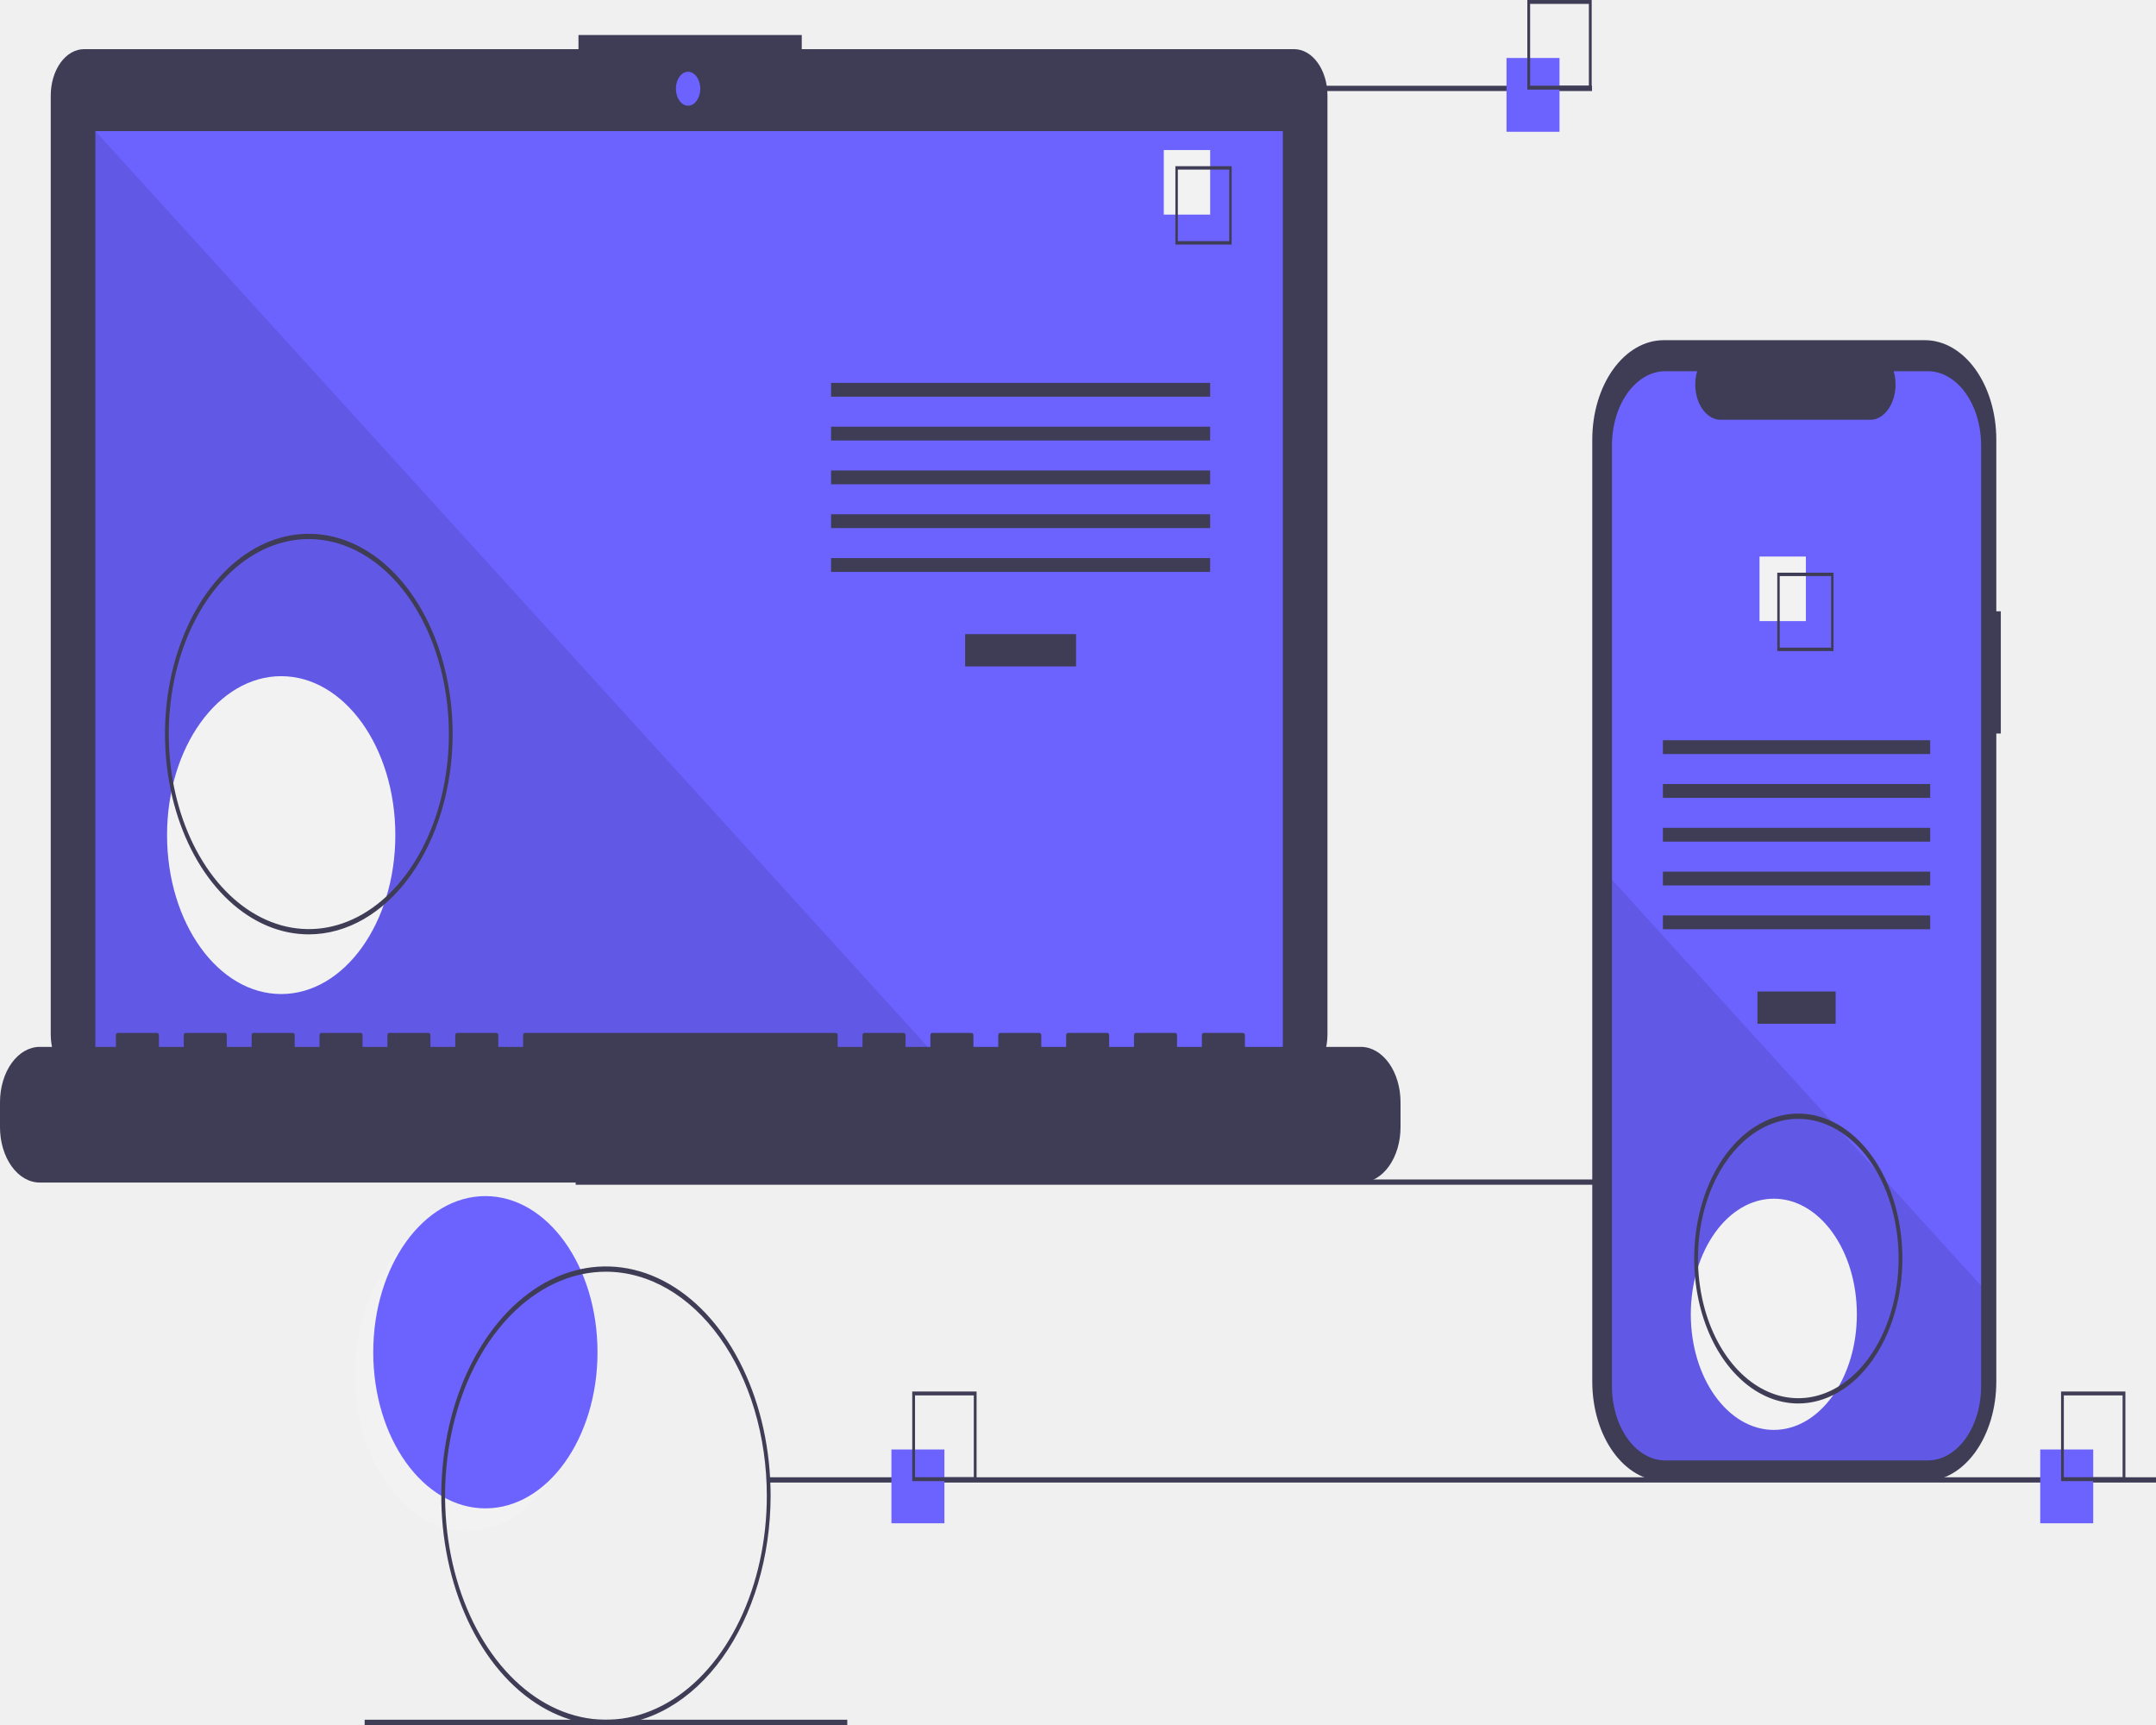
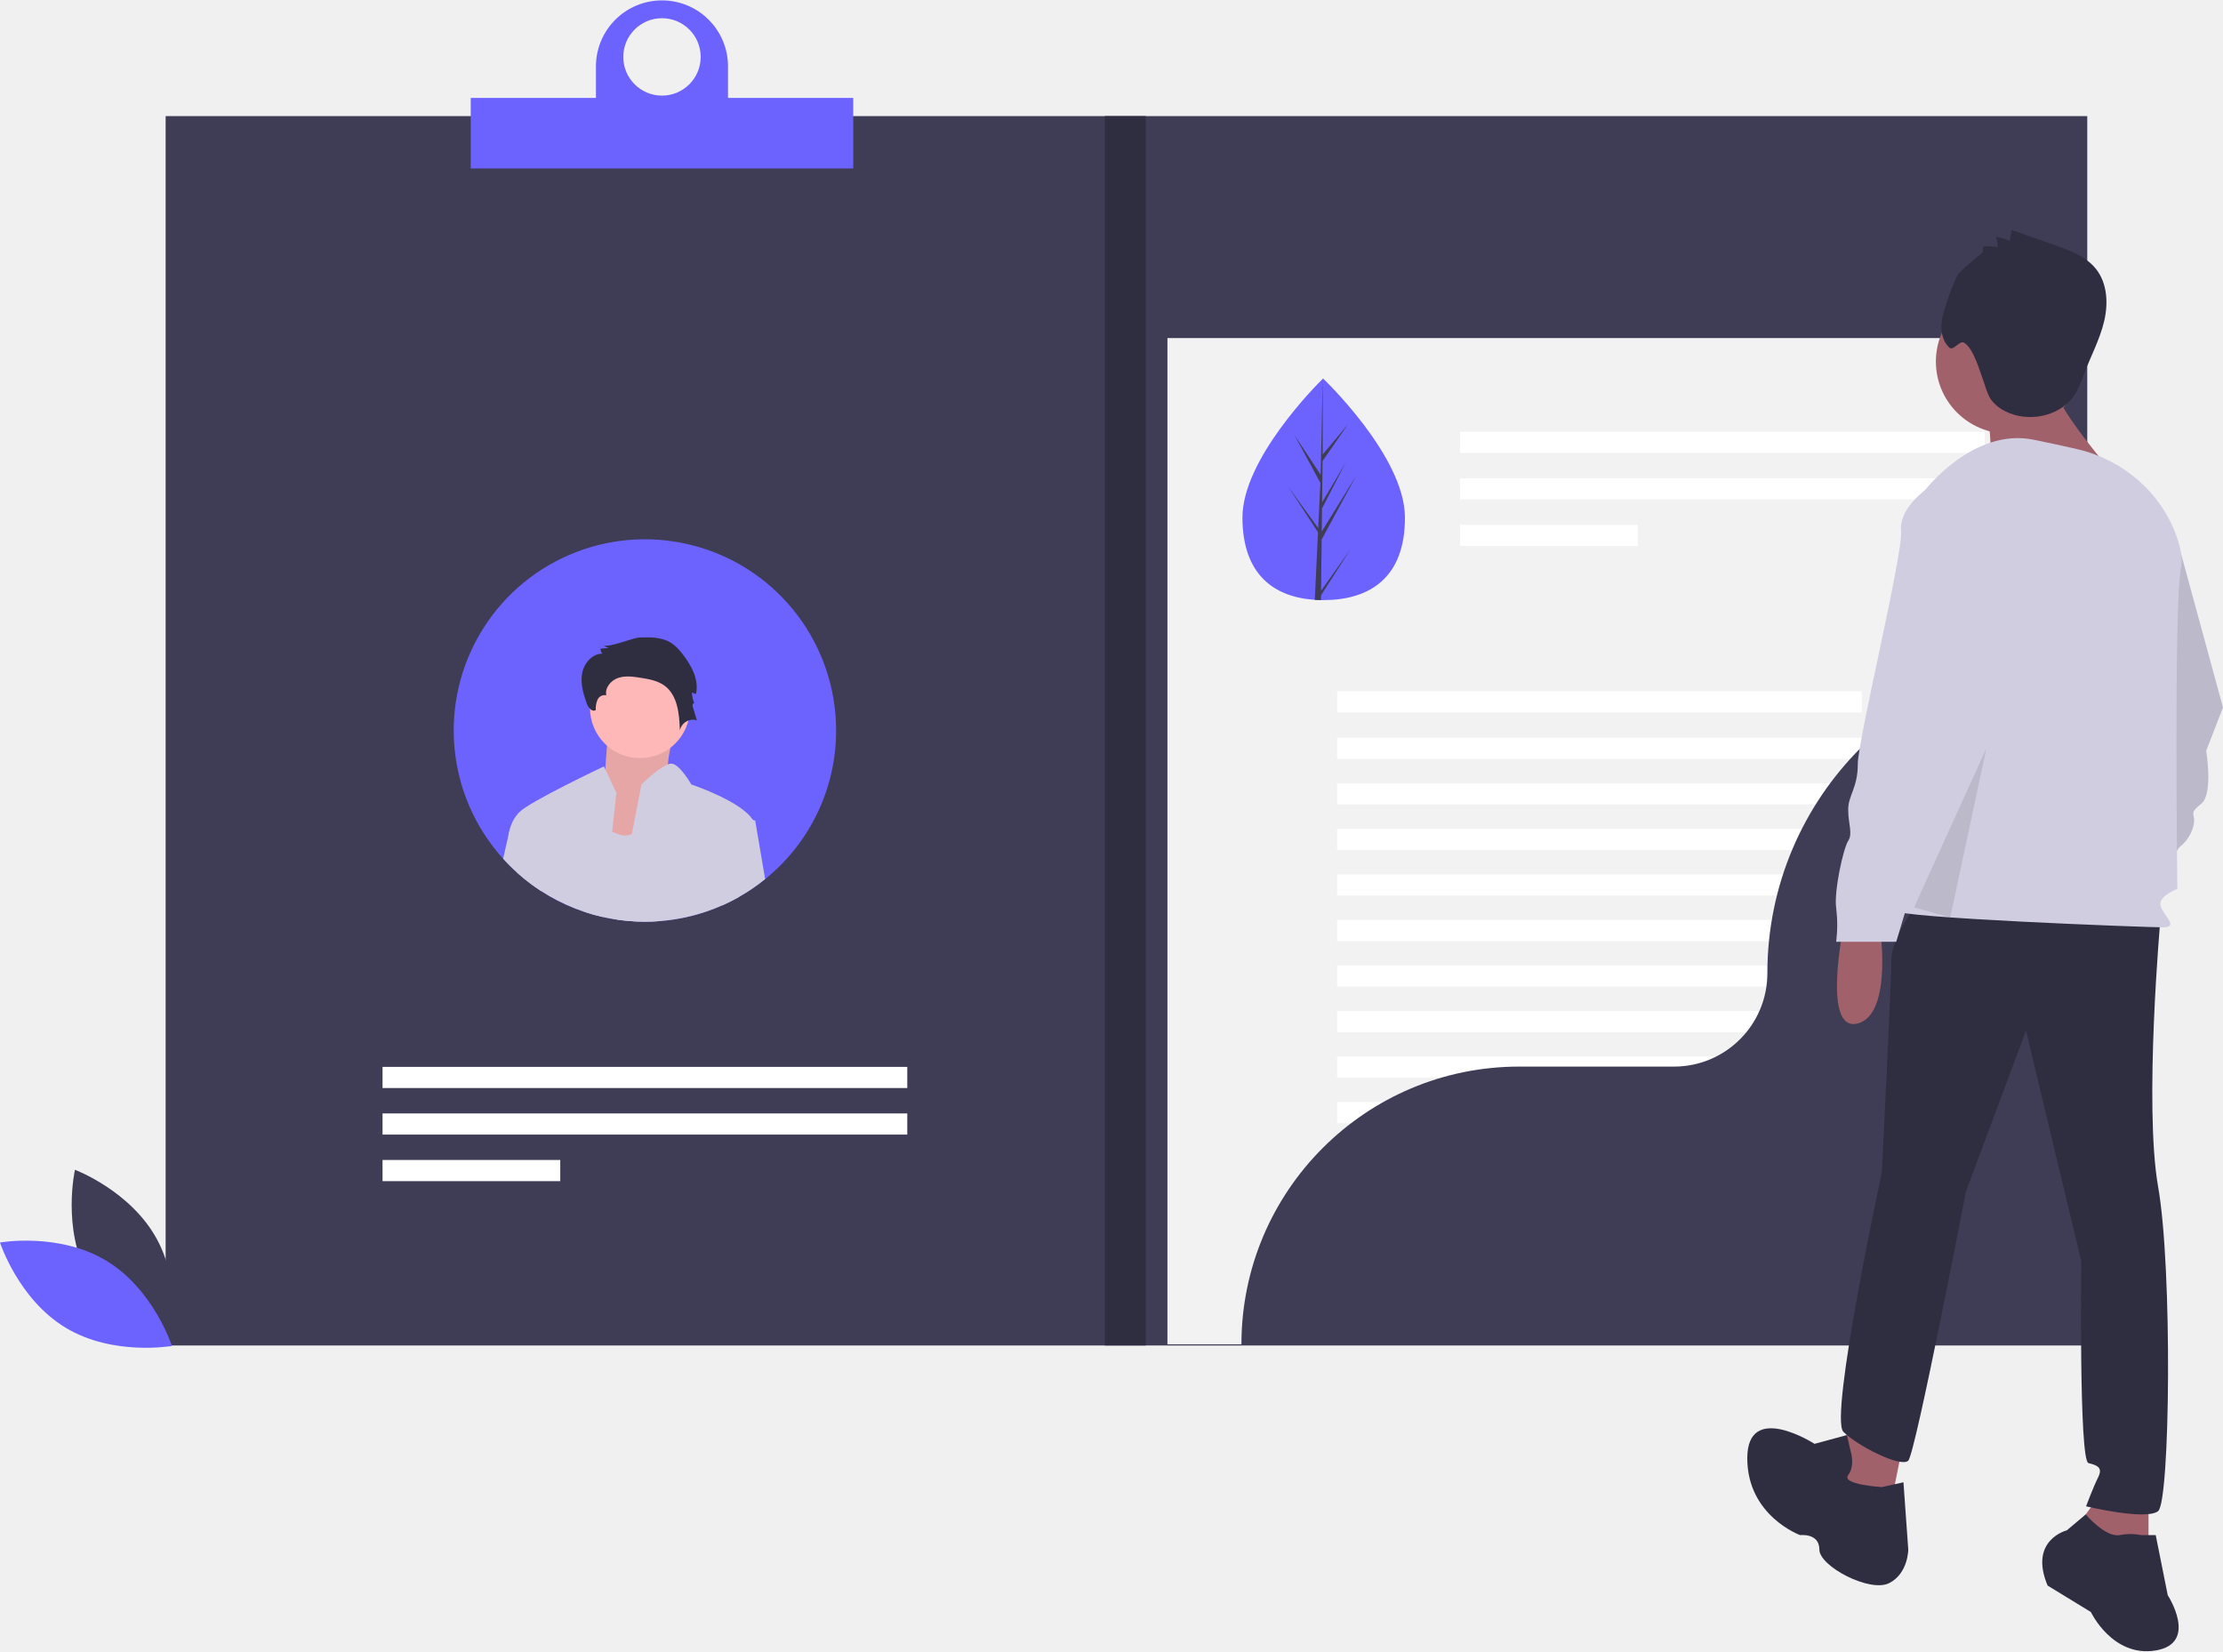
- <svg xmlns="http://www.w3.org/2000/svg" width="500" height="400" viewBox="0 0 500 400" fill="none">
-   <g clip-path="url(#clip0)">
-     <path d="M108.336 355.062C122.697 355.062 134.339 338.852 134.339 318.857C134.339 298.862 122.697 282.653 108.336 282.653C93.975 282.653 82.333 298.862 82.333 318.857C82.333 338.852 93.975 355.062 108.336 355.062Z" fill="#F2F2F2" />
-     <path d="M112.564 349.764C126.925 349.764 138.567 333.554 138.567 313.559C138.567 293.564 126.925 277.355 112.564 277.355C98.203 277.355 86.561 293.564 86.561 313.559C86.561 333.554 98.203 349.764 112.564 349.764Z" fill="#6C63FF" />
-     <path d="M455.231 273.5H133.506V274.722H455.231V273.5Z" fill="#3F3D56" />
-     <path d="M300.127 11.399H185.935V8.122H134.156V11.399H19.492C18.478 11.399 17.474 11.677 16.536 12.217C15.599 12.758 14.748 13.55 14.03 14.549C13.313 15.547 12.744 16.733 12.356 18.038C11.968 19.342 11.768 20.741 11.768 22.153V239.864C11.768 242.716 12.582 245.451 14.03 247.468C15.479 249.485 17.444 250.618 19.492 250.618H300.127C302.176 250.618 304.141 249.485 305.589 247.468C307.038 245.451 307.852 242.716 307.852 239.864V22.153C307.852 20.741 307.652 19.342 307.264 18.038C306.876 16.733 306.307 15.547 305.589 14.549C304.872 13.55 304.021 12.758 303.083 12.217C302.146 11.677 301.142 11.399 300.127 11.399V11.399Z" fill="#3F3D56" />
-     <path d="M297.496 30.405H22.124V246.686H297.496V30.405Z" fill="#6C63FF" />
-     <path d="M159.574 24.506C161.134 24.506 162.399 22.746 162.399 20.574C162.399 18.402 161.134 16.642 159.574 16.642C158.015 16.642 156.75 18.402 156.75 20.574C156.75 22.746 158.015 24.506 159.574 24.506Z" fill="#6C63FF" />
-     <path opacity="0.1" d="M218.744 246.686H22.124V30.405L218.744 246.686Z" fill="black" />
-     <path d="M65.211 230.502C79.83 230.502 91.681 214.001 91.681 193.647C91.681 173.293 79.83 156.793 65.211 156.793C50.593 156.793 38.742 173.293 38.742 193.647C38.742 214.001 50.593 230.502 65.211 230.502Z" fill="#F2F2F2" />
-     <path d="M249.549 147.047H223.826V154.531H249.549V147.047Z" fill="#3F3D56" />
-     <path d="M280.647 88.782H192.729V91.989H280.647V88.782Z" fill="#3F3D56" />
-     <path d="M280.647 98.938H192.729V102.145H280.647V98.938Z" fill="#3F3D56" />
-     <path d="M280.647 109.095H192.729V112.302H280.647V109.095Z" fill="#3F3D56" />
-     <path d="M280.647 119.251H192.729V122.458H280.647V119.251Z" fill="#3F3D56" />
-     <path d="M280.647 129.407H192.729V132.614H280.647V129.407Z" fill="#3F3D56" />
-     <path d="M280.647 34.793H269.897V49.76H280.647V34.793Z" fill="#F2F2F2" />
-     <path d="M285.638 56.709H272.584V38.535H285.638V56.709ZM273.152 55.919H285.07V39.325H273.152V55.919Z" fill="#3F3D56" />
-     <path d="M315.584 242.754H288.709V240.058C288.709 239.987 288.699 239.918 288.68 239.853C288.661 239.788 288.632 239.729 288.597 239.68C288.561 239.63 288.519 239.591 288.472 239.564C288.425 239.537 288.376 239.523 288.325 239.523H279.111C279.061 239.523 279.011 239.537 278.964 239.564C278.917 239.591 278.875 239.63 278.84 239.68C278.804 239.729 278.776 239.788 278.756 239.853C278.737 239.918 278.727 239.987 278.727 240.058V242.754H272.968V240.058C272.968 239.987 272.958 239.918 272.939 239.853C272.92 239.788 272.891 239.729 272.856 239.68C272.82 239.63 272.778 239.591 272.731 239.564C272.685 239.537 272.635 239.523 272.584 239.523H263.37C263.32 239.523 263.27 239.537 263.223 239.564C263.177 239.591 263.134 239.63 263.099 239.68C263.063 239.729 263.035 239.788 263.015 239.853C262.996 239.918 262.986 239.987 262.986 240.058V242.754H257.227V240.058C257.227 239.987 257.218 239.918 257.198 239.853C257.179 239.788 257.151 239.729 257.115 239.68C257.079 239.63 257.037 239.591 256.99 239.564C256.944 239.537 256.894 239.523 256.844 239.523H247.629C247.579 239.523 247.529 239.537 247.483 239.564C247.436 239.591 247.394 239.63 247.358 239.68C247.322 239.729 247.294 239.788 247.275 239.853C247.255 239.918 247.246 239.987 247.246 240.058V242.754H241.487V240.058C241.487 239.987 241.477 239.918 241.457 239.853C241.438 239.788 241.41 239.729 241.374 239.68C241.339 239.63 241.296 239.591 241.25 239.564C241.203 239.537 241.153 239.523 241.103 239.523H231.889C231.838 239.523 231.788 239.537 231.742 239.564C231.695 239.591 231.653 239.63 231.617 239.68C231.581 239.729 231.553 239.788 231.534 239.853C231.515 239.918 231.505 239.987 231.505 240.058V242.754H225.746V240.058C225.746 239.987 225.736 239.918 225.717 239.853C225.697 239.788 225.669 239.729 225.633 239.68C225.598 239.63 225.555 239.591 225.509 239.564C225.462 239.537 225.412 239.523 225.362 239.523H216.148C216.097 239.523 216.048 239.537 216.001 239.564C215.954 239.591 215.912 239.63 215.876 239.68C215.841 239.729 215.812 239.788 215.793 239.853C215.774 239.918 215.764 239.987 215.764 240.058V242.754H210.005V240.058C210.005 239.987 209.995 239.918 209.976 239.853C209.957 239.788 209.928 239.729 209.893 239.68C209.857 239.63 209.815 239.591 209.768 239.564C209.722 239.537 209.672 239.523 209.621 239.523H200.407C200.357 239.523 200.307 239.537 200.26 239.564C200.214 239.591 200.171 239.63 200.136 239.68C200.1 239.729 200.072 239.788 200.052 239.853C200.033 239.918 200.023 239.987 200.023 240.058V242.754H194.264V240.058C194.264 239.987 194.254 239.918 194.235 239.853C194.216 239.788 194.188 239.729 194.152 239.68C194.116 239.63 194.074 239.591 194.027 239.564C193.981 239.537 193.931 239.523 193.88 239.523H121.703C121.653 239.523 121.603 239.537 121.556 239.564C121.51 239.591 121.467 239.63 121.432 239.68C121.396 239.729 121.368 239.788 121.348 239.853C121.329 239.918 121.319 239.987 121.319 240.058V242.754H115.56V240.058C115.56 239.987 115.55 239.918 115.531 239.853C115.512 239.788 115.484 239.729 115.448 239.68C115.412 239.63 115.37 239.591 115.323 239.564C115.277 239.537 115.227 239.523 115.176 239.523H105.962C105.912 239.523 105.862 239.537 105.815 239.564C105.769 239.591 105.727 239.63 105.691 239.68C105.655 239.729 105.627 239.788 105.608 239.853C105.588 239.918 105.578 239.987 105.578 240.058V242.754H99.82V240.058C99.82 239.987 99.81 239.918 99.79 239.853C99.771 239.788 99.743 239.729 99.707 239.68C99.671 239.63 99.629 239.591 99.583 239.564C99.536 239.537 99.486 239.523 99.436 239.523H90.222C90.171 239.523 90.121 239.537 90.075 239.564C90.028 239.591 89.986 239.63 89.95 239.68C89.914 239.729 89.886 239.788 89.867 239.853C89.848 239.918 89.838 239.987 89.838 240.058V242.754H84.079V240.058C84.079 239.987 84.069 239.918 84.05 239.853C84.03 239.788 84.002 239.729 83.966 239.68C83.931 239.63 83.888 239.591 83.842 239.564C83.795 239.537 83.745 239.523 83.695 239.523H74.481C74.43 239.523 74.38 239.537 74.334 239.564C74.287 239.591 74.245 239.63 74.209 239.68C74.174 239.729 74.145 239.788 74.126 239.853C74.107 239.918 74.097 239.987 74.097 240.058V242.754H68.338V240.058C68.338 239.987 68.328 239.918 68.309 239.853C68.29 239.788 68.261 239.729 68.226 239.68C68.19 239.63 68.148 239.591 68.101 239.564C68.055 239.537 68.005 239.523 67.954 239.523H58.74C58.69 239.523 58.64 239.537 58.593 239.564C58.547 239.591 58.504 239.63 58.468 239.68C58.433 239.729 58.405 239.788 58.385 239.853C58.366 239.918 58.356 239.987 58.356 240.058V242.754H52.597V240.058C52.597 239.987 52.587 239.918 52.568 239.853C52.549 239.788 52.52 239.729 52.485 239.68C52.449 239.63 52.407 239.591 52.36 239.564C52.314 239.537 52.264 239.523 52.213 239.523H42.999C42.949 239.523 42.899 239.537 42.852 239.564C42.806 239.591 42.763 239.63 42.728 239.68C42.692 239.729 42.664 239.788 42.645 239.853C42.625 239.918 42.615 239.987 42.615 240.058V242.754H36.856V240.058C36.856 239.987 36.846 239.918 36.827 239.853C36.808 239.788 36.78 239.729 36.744 239.68C36.708 239.63 36.666 239.591 36.62 239.564C36.573 239.537 36.523 239.523 36.473 239.523H27.258C27.208 239.523 27.158 239.537 27.111 239.564C27.065 239.591 27.023 239.63 26.987 239.68C26.951 239.729 26.923 239.788 26.904 239.853C26.884 239.918 26.875 239.987 26.875 240.058V242.754H9.214C6.77 242.754 4.427 244.105 2.699 246.511C0.971 248.917 2.32815e-06 252.18 0 255.583V261.384C6.98445e-06 264.786 0.971 268.049 2.699 270.455C4.427 272.861 6.77 274.213 9.214 274.213H315.584C318.027 274.213 320.371 272.861 322.099 270.455C323.827 268.049 324.798 264.786 324.798 261.384V255.583C324.798 252.18 323.827 248.917 322.099 246.511C320.371 244.105 318.027 242.754 315.584 242.754Z" fill="#3F3D56" />
-     <path d="M71.618 216.666C65.021 216.666 58.572 213.942 53.086 208.839C47.6 203.735 43.325 196.482 40.8 187.995C38.275 179.508 37.615 170.17 38.902 161.161C40.189 152.151 43.366 143.876 48.031 137.38C52.696 130.885 58.64 126.461 65.111 124.669C71.582 122.877 78.289 123.797 84.384 127.312C90.479 130.828 95.689 136.78 99.354 144.418C103.02 152.056 104.976 161.036 104.976 170.221C104.966 182.535 101.448 194.34 95.195 203.047C88.941 211.754 80.462 216.652 71.618 216.666ZM71.618 124.999C65.195 124.999 58.915 127.651 53.574 132.62C48.232 137.59 44.069 144.652 41.611 152.916C39.153 161.179 38.51 170.272 39.763 179.044C41.016 187.816 44.109 195.874 48.652 202.198C53.194 208.523 58.981 212.83 65.282 214.575C71.582 216.32 78.113 215.424 84.048 212.001C89.983 208.579 95.055 202.782 98.624 195.346C102.193 187.909 104.098 179.166 104.098 170.221C104.089 158.232 100.663 146.737 94.574 138.259C88.485 129.781 80.23 125.013 71.618 124.999V124.999Z" fill="#3F3D56" />
-     <path d="M369.203 19.888H257.28V21.11H369.203V19.888Z" fill="#3F3D56" />
-     <path d="M500 342.555H178.275V343.778H500V342.555Z" fill="#3F3D56" />
-     <path d="M196.49 398.778H84.567V400H196.49V398.778Z" fill="#3F3D56" />
-     <path d="M219.019 336.112H206.729V353.223H219.019V336.112Z" fill="#6C63FF" />
-     <path d="M226.481 343.446H211.557V322.668H226.481V343.446ZM212.206 342.542H225.832V323.571H212.206V342.542Z" fill="#3F3D56" />
-     <path d="M361.667 13.444H349.377V30.556H361.667V13.444Z" fill="#6C63FF" />
-     <path d="M369.128 20.778H354.205V0H369.128V20.778ZM354.854 19.875H368.479V0.903H354.854V19.875Z" fill="#3F3D56" />
-     <path d="M485.441 336.112H473.151V353.223H485.441V336.112Z" fill="#6C63FF" />
-     <path d="M492.902 343.446H477.979V322.668H492.902V343.446ZM478.628 342.542H492.253V323.571H478.628V342.542Z" fill="#3F3D56" />
-     <path d="M464.009 141.753H462.965V101.932C462.965 98.905 462.537 95.908 461.705 93.112C460.873 90.316 459.654 87.775 458.117 85.635C456.58 83.495 454.755 81.797 452.747 80.639C450.738 79.48 448.586 78.884 446.412 78.884H385.818C383.644 78.884 381.492 79.48 379.483 80.639C377.475 81.797 375.65 83.495 374.113 85.635C372.576 87.775 371.357 90.316 370.525 93.112C369.693 95.908 369.265 98.905 369.265 101.932V320.393C369.265 323.42 369.693 326.417 370.525 329.213C371.357 332.009 372.576 334.55 374.113 336.69C375.65 338.83 377.475 340.528 379.483 341.686C381.492 342.844 383.644 343.441 385.818 343.441H446.412C448.586 343.441 450.738 342.844 452.747 341.686C454.755 340.528 456.58 338.83 458.117 336.69C459.654 334.55 460.873 332.009 461.705 329.213C462.537 326.417 462.965 323.42 462.965 320.393V170.098H464.009V141.753Z" fill="#3F3D56" />
-     <path d="M459.44 103.286V321.429C459.441 325.994 458.139 330.372 455.821 333.601C453.503 336.829 450.359 338.643 447.08 338.644H386.194C382.915 338.643 379.771 336.829 377.453 333.601C375.135 330.372 373.833 325.994 373.834 321.429V103.286C373.834 98.722 375.137 94.345 377.454 91.118C379.772 87.891 382.916 86.078 386.194 86.077H393.581C393.217 87.319 393.079 88.666 393.177 89.999C393.275 91.333 393.608 92.613 394.145 93.725C394.682 94.838 395.408 95.75 396.258 96.38C397.108 97.01 398.056 97.34 399.019 97.34H433.733C434.696 97.34 435.644 97.01 436.494 96.38C437.344 95.75 438.069 94.838 438.607 93.725C439.144 92.613 439.476 91.333 439.575 89.999C439.673 88.666 439.534 87.319 439.171 86.077H447.08C450.358 86.078 453.502 87.891 455.82 91.118C458.137 94.345 459.44 98.722 459.44 103.286V103.286Z" fill="#6C63FF" />
-     <path d="M425.706 229.912H407.568V237.395H425.706V229.912Z" fill="#3F3D56" />
-     <path d="M447.633 171.646H385.641V174.854H447.633V171.646Z" fill="#3F3D56" />
-     <path d="M447.633 181.803H385.641V185.01H447.633V181.803Z" fill="#3F3D56" />
-     <path d="M447.633 191.959H385.641V195.166H447.633V191.959Z" fill="#3F3D56" />
-     <path d="M447.633 202.115H385.641V205.323H447.633V202.115Z" fill="#3F3D56" />
-     <path d="M447.633 212.272H385.641V215.479H447.633V212.272Z" fill="#3F3D56" />
-     <path d="M418.802 129.054H408.053V144.021H418.802V129.054Z" fill="#F2F2F2" />
-     <path d="M412.168 132.797V150.971H425.221V132.797H412.168ZM424.655 150.183H412.734V133.585H424.655V150.183Z" fill="#3F3D56" />
-     <path opacity="0.1" d="M459.44 298.134V321.429C459.441 325.994 458.139 330.372 455.821 333.601C453.503 336.829 450.359 338.643 447.08 338.644H386.194C382.915 338.643 379.771 336.829 377.453 333.601C375.135 330.372 373.833 325.994 373.834 321.429V203.967L425.13 260.391L426.008 261.357L435.55 271.85L436.441 272.833L459.44 298.134Z" fill="black" />
-     <path d="M411.37 331.575C422.004 331.575 430.624 319.572 430.624 304.766C430.624 289.961 422.004 277.958 411.37 277.958C400.736 277.958 392.116 289.961 392.116 304.766C392.116 319.572 400.736 331.575 411.37 331.575Z" fill="#F2F2F2" />
-     <path d="M140.528 400C132.976 400 125.593 396.882 119.313 391.04C113.034 385.198 108.139 376.894 105.249 367.179C102.359 357.464 101.603 346.774 103.076 336.461C104.55 326.147 108.187 316.674 113.527 309.239C118.867 301.803 125.671 296.739 133.079 294.688C140.486 292.636 148.164 293.689 155.141 297.713C162.119 301.738 168.083 308.552 172.278 317.295C176.474 326.039 178.714 336.318 178.714 346.833C178.702 360.929 174.676 374.443 167.517 384.41C160.358 394.377 150.652 399.984 140.528 400ZM140.528 294.889C133.149 294.889 125.936 297.935 119.801 303.643C113.666 309.351 108.884 317.463 106.06 326.955C103.237 336.446 102.498 346.891 103.937 356.967C105.377 367.043 108.93 376.299 114.148 383.564C119.365 390.828 126.013 395.775 133.25 397.78C140.487 399.784 147.988 398.755 154.805 394.824C161.622 390.892 167.449 384.234 171.549 375.692C175.648 367.15 177.836 357.107 177.836 346.833C177.825 333.061 173.891 319.858 166.897 310.12C159.902 300.382 150.419 294.904 140.528 294.889V294.889Z" fill="#3F3D56" />
-     <path d="M417.045 325.444C412.271 325.444 407.603 323.473 403.633 319.78C399.664 316.086 396.57 310.837 394.742 304.695C392.915 298.554 392.437 291.796 393.369 285.276C394.3 278.756 396.599 272.767 399.975 268.066C403.351 263.366 407.653 260.164 412.336 258.868C417.018 257.571 421.872 258.236 426.283 260.78C430.694 263.324 434.465 267.632 437.117 273.16C439.77 278.687 441.186 285.185 441.186 291.833C441.178 300.744 438.633 309.287 434.107 315.589C429.581 321.89 423.445 325.434 417.045 325.444V325.444ZM417.045 259.444C412.444 259.444 407.947 261.344 404.121 264.903C400.296 268.461 397.314 273.52 395.553 279.438C393.793 285.357 393.332 291.869 394.23 298.152C395.127 304.435 397.343 310.206 400.596 314.735C403.849 319.265 407.994 322.35 412.507 323.6C417.019 324.849 421.697 324.208 425.947 321.757C430.198 319.305 433.831 315.154 436.387 309.827C438.943 304.501 440.308 298.239 440.308 291.833C440.301 283.246 437.848 275.013 433.487 268.941C429.126 262.869 423.213 259.454 417.045 259.444Z" fill="#3F3D56" />
-   </g>
-   <defs>
-     <clipPath id="clip0">
-       <rect width="500" height="400" fill="white" />
-     </clipPath>
-   </defs>
+ <svg xmlns="http://www.w3.org/2000/svg" id="a0b12775-6e5f-4473-9cb3-a305020561f5" data-name="Layer 1" width="925.25" height="687.323" viewBox="0 0 925.25 687.323">
+   <rect x="68.941" y="48.33" width="799.809" height="511.726" fill="#3f3d56" />
+   <rect x="485.903" y="140.725" width="360.104" height="418.857" fill="#f2f2f2" />
+   <path d="M174.04,637.759c10.945,20.298,34.175,29.012,34.175,29.012s5.484-24.196-5.461-44.495-34.175-29.012-34.175-29.012S163.095,617.46,174.04,637.759Z" transform="translate(-137.375 -106.3387)" fill="#3f3d56" />
+   <path d="M181.563,631.081c19.761,11.889,27.371,35.503,27.371,35.503s-24.428,4.339-44.188-7.55S137.375,623.531,137.375,623.531,161.803,619.192,181.563,631.081Z" transform="translate(-137.375 -106.3387)" fill="#6c63ff" />
+   <rect x="607.702" y="179.698" width="218.403" height="8.807" fill="#fff" />
+   <rect x="607.702" y="199.073" width="218.403" height="8.807" fill="#fff" />
+   <rect x="607.702" y="218.447" width="73.975" height="8.807" fill="#fff" />
+   <rect x="159.218" y="444.09" width="218.403" height="8.807" fill="#fff" />
+   <rect x="159.218" y="463.465" width="218.403" height="8.807" fill="#fff" />
+   <rect x="159.218" y="482.839" width="73.975" height="8.807" fill="#fff" />
+   <rect x="556.53" y="287.729" width="218.403" height="8.807" fill="#fff" />
+   <rect x="556.53" y="307.104" width="218.403" height="8.807" fill="#fff" />
+   <rect x="556.53" y="326.057" width="218.403" height="8.807" fill="#fff" />
+   <rect x="556.53" y="345.01" width="218.403" height="8.807" fill="#fff" />
+   <rect x="556.53" y="363.962" width="218.403" height="8.807" fill="#fff" />
+   <rect x="556.53" y="382.915" width="218.403" height="8.807" fill="#fff" />
+   <rect x="556.53" y="401.868" width="218.403" height="8.807" fill="#fff" />
+   <rect x="556.53" y="420.821" width="218.403" height="8.807" fill="#fff" />
+   <rect x="556.53" y="439.774" width="218.403" height="8.807" fill="#fff" />
+   <rect x="556.53" y="458.726" width="218.403" height="8.807" fill="#fff" />
+   <rect x="556.53" y="477.679" width="218.403" height="8.807" fill="#fff" />
+   <path d="M485.377,410.399a79.386,79.386,0,0,1-29.538,61.871,78.463,78.463,0,0,1-10.888,7.42,76.938,76.938,0,0,1-7.126,3.573,78.803,78.803,0,0,1-25.482,6.453q-3.241.27-6.548.265a78.642,78.642,0,0,1-13.021-1.071c-1.516-.237-3.013-.531-4.492-.872a76.559,76.559,0,0,1-7.647-2.123,79.4,79.4,0,0,1-27.927-16.243,72.431,72.431,0,0,1-5.923-5.894A79.576,79.576,0,1,1,485.377,410.399Z" transform="translate(-137.375 -106.3387)" fill="#6c63ff" />
+   <path d="M722.136,321.621c.113,25.472-14.99,34.431-33.668,34.514q-.651.003-1.295-.009-1.299-.022-2.57-.107c-16.863-1.119-30.002-10.41-30.107-34.098-.109-24.515,31.085-55.591,33.425-57.889l.004-.002c.089-.088.134-.131.134-.131S722.023,296.152,722.136,321.621Z" transform="translate(-137.375 -106.3387)" fill="#6c63ff" />
+   <path d="M687.22,352.245l12.293-17.338-12.315,19.235-.024,1.985q-1.299-.022-2.57-.107l1.22-25.488-.011-.197.023-.037.116-2.408-12.517-19.173L685.979,326.085l.033.51.921-19.257-10.731-19.822,10.846,16.438.871-39.922.004-.133.001.131L687.89,295.51l10.537-12.527-10.571,15.238-.204,17.24,9.822-16.588-9.85,19.122-.113,9.587,14.258-23.092-14.299,26.437Z" transform="translate(-137.375 -106.3387)" fill="#3f3d56" />
+   <path d="M1005.651,378.786A132.67,132.67,0,0,0,872.981,511.455v0a38.853,38.853,0,0,1-38.853,38.853H769.688a115.612,115.612,0,0,0-115.612,115.612v0h351.575V378.786Z" transform="translate(-137.375 -106.3387)" fill="#3f3d56" />
+   <rect x="459.843" y="48.33" width="17.058" height="511.726" fill="#2f2e41" />
+   <path d="M440.383,147.087v-13.267a27.482,27.482,0,0,0-54.963,0v13.267H333.3v29.377H492.504V147.087Zm-27.482-33.167a16.11,16.11,0,1,1-16.11,16.11A16.11,16.11,0,0,1,412.902,113.92Z" transform="translate(-137.375 -106.3387)" fill="#6c63ff" />
+   <path d="M419.926,405.147s-7.916,22.529-3.044,25.995-16.44,31.772-16.44,31.772l-25.574-6.932,14.005-23.684s1.827-23.684,1.827-27.15S419.926,405.147,419.926,405.147Z" transform="translate(-137.375 -106.3387)" fill="#ffb8b8" />
+   <path d="M419.926,405.147s-7.916,22.529-3.044,25.995-16.44,31.772-16.44,31.772l-25.574-6.932,14.005-23.684s1.827-23.684,1.827-27.15S419.926,405.147,419.926,405.147Z" transform="translate(-137.375 -106.3387)" opacity="0.1" />
+   <circle cx="266.376" cy="294.765" r="20.796" fill="#ffb8b8" />
+   <path d="M388.282,488.039a76.559,76.559,0,0,1-7.647-2.123l3.98-27.292,1.232-8.415,6.311,2.369c.853.313,1.82.682,2.928,1.09a6.657,6.657,0,0,0,5.288-.189c6.103-2.796,9.732-13.674,9.732-13.674s.246,3.051.569,8.216c.578,9.069,1.412,24.667,1.668,41.696q-3.241.27-6.548.265a78.642,78.642,0,0,1-13.021-1.071C391.258,488.674,389.76,488.38,388.282,488.039Z" transform="translate(-137.375 -106.3387)" fill="#d0cde1" />
+   <path d="M393.93,436.345l-1.772,16.233-.862,7.856L388.282,488.039a76.559,76.559,0,0,1-7.647-2.123,79.4,79.4,0,0,1-27.927-16.243l-3.838-13.693a16.195,16.195,0,0,1,.246-2.435.035.035,0,0,1,.009-.028,17.22,17.22,0,0,1,.474-2.123.073.073,0,0,0,.009-.028,15.732,15.732,0,0,1,3.885-6.937c4.625-4.624,35.233-19.067,35.233-19.067l.578,1.213Z" transform="translate(-137.375 -106.3387)" fill="#d0cde1" />
+   <path d="M403.308,371.713c4.61-.165,9.544-.246,13.431,2.238a19.663,19.663,0,0,1,4.642,4.544c3.786,4.786,7.057,10.808,5.651,16.746l-1.633-.637a10.695,10.695,0,0,0,1.032,4.582c-.23-.669-1.0.412-.794,1.089l1.799,5.903a5.557,5.557,0,0,0-7.087,4.229c-.206-6.856-.917-14.717-6.478-18.732-2.805-2.024-6.354-2.642-9.769-3.191-3.151-.506-6.453-.989-9.471.048s-5.587,4.123-4.903,7.24a3.225,3.225,0,0,0-3.635,1.792,9.41,9.41,0,0,0-.744,4.308c-1.483,1.048-3.171-1.033-3.776-2.746-1.419-4.02-2.68-8.3-1.916-12.494s4.182-8.202,8.445-8.216a2.96,2.96,0,0,1-.77-2.084l3.514-.297a3.884,3.884,0,0,1-2.321-1.224C389.934,376.362,401.027,371.795,403.308,371.713Z" transform="translate(-137.375 -106.3387)" fill="#2f2e41" />
+   <path d="M451.698,451.365c-.54,4.331-3.629,16.565-6.747,28.325a76.938,76.938,0,0,1-7.126,3.573,78.803,78.803,0,0,1-25.482,6.453q-3.241.27-6.548.265a78.642,78.642,0,0,1-13.021-1.071c1.611-6.217,3.781-16.461,5.809-26.496.616-3.032,1.222-6.055,1.791-8.936,2.227-11.353,3.952-20.602,3.952-20.602s6.918-6.785,11.021-8.358a3.556,3.556,0,0,1,1.772-.294c3.383.559,8.008,8.652,8.008,8.652s20.753,6.918,25.605,14.774A5.748,5.748,0,0,1,451.698,451.365Z" transform="translate(-137.375 -106.3387)" fill="#d0cde1" />
+   <path d="M363.89,451.365l-1.213,25.927a78.773,78.773,0,0,1-9.969-7.619,72.431,72.431,0,0,1-5.923-5.894c.995-4.369,1.829-8.045,2.331-10.235a.035.035,0,0,1,.009-.028c.265-1.213.436-1.962.474-2.123a.073.073,0,0,0,.009-.028Z" transform="translate(-137.375 -106.3387)" fill="#d0cde1" />
+   <path d="M455.839,472.27a78.463,78.463,0,0,1-10.888,7.42,76.938,76.938,0,0,1-7.126,3.573l-2.303-13.419,2.312-25.416,12.897,3.222.967.246Z" transform="translate(-137.375 -106.3387)" fill="#d0cde1" />
+   <path d="M1002.625,516.84s-9,44,6,40,9-42,9-42Z" transform="translate(-137.375 -106.3387)" fill="#a0616a" />
+   <path d="M1044.625,334.84h-10s-11,8-10,17-18,87-18,97-4,13-4,19,2,10,0,13-6,21-5,28a56.394,56.394,0,0,1,0,14h25s18-61,22-64,6-8,6-11-2-3,3-7,2-22,2-22l7-18Z" transform="translate(-137.375 -106.3387)" fill="#d0cde1" />
+   <path d="M1044.625,334.84h-10s-11,8-10,17-18,87-18,97-4,13-4,19,2,10,0,13-6,21-5,28a56.394,56.394,0,0,1,0,14h25s18-61,22-64,6-8,6-11-2-3,3-7,2-22,2-22l7-18Z" transform="translate(-137.375 -106.3387)" opacity="0.1" />
+   <path d="M904.625,492.34s-9,44,6,40,9-42,9-42Z" transform="translate(-137.375 -106.3387)" fill="#a0616a" />
+   <polygon points="770.25 591.001 764.25 616.001 786.25 630.001 792.25 600.001 770.25 591.001" fill="#a0616a" />
+   <polygon points="874.25 622.001 863.25 637.001 876.25 652.001 894.25 652.001 894.25 622.001 874.25 622.001" fill="#a0616a" />
+   <path d="M1034.625,745.34h-6a22.578,22.578,0,0,0-9,0c-6,1-14.142-8.625-14.142-8.625l-7.858,6.625s-16,4-8,23l18,11s9,19,27,16,5-23,5-23Z" transform="translate(-137.375 -106.3387)" fill="#2f2e41" />
+   <path d="M907.625,710.34l-1.521-6.662L892.625,707.34s-28-18-28,6,22,32,22,32,8-1,8,6,21,18,29,14,8-14,8-14l-2-28-9,2s-17-1-14-5S907.625,710.34,907.625,710.34Z" transform="translate(-137.375 -106.3387)" fill="#2f2e41" />
+   <path d="M936.625,480.34s-12,16-12,25-4,89-4,89-22,102-16,108,24,15,27,12,24-112,24-112l25-67,23,96s-1,83,3,84,6,2,4,6-5,12-5,12,25,6,30,2,6-101,0-135,1-112,1-112Z" transform="translate(-137.375 -106.3387)" fill="#2f2e41" />
+   <circle cx="835.75" cy="150.501" r="30" fill="#a0616a" />
+   <path d="M964.125,275.84s4,21,0,27,54,2,54,2-28-32-25-38S964.125,275.84,964.125,275.84Z" transform="translate(-137.375 -106.3387)" fill="#a0616a" />
+   <path d="M938.625,310.34s20-26,45-21c6.749,1.35,12.916,2.7,18.322,3.951,19.049,4.41,34.889,17.986,41.397,36.424,1.688,4.781,2.531,9.375,1.781,13.125-3,15-1.5,133.5-1.5,133.5s-8,3-7,7,8,9,1,9-113-4-111-7S938.625,310.34,938.625,310.34Z" transform="translate(-137.375 -106.3387)" fill="#d0cde1" />
+   <path d="M948.625,310.34h-10s-11,8-10,17-18,87-18,97-4,13-4,19,2,10,0,13-6,21-5,28a56.394,56.394,0,0,1,0,14h25s18-61,22-64,6-8,6-11-2-3,3-7,2-22,2-22l7-18Z" transform="translate(-137.375 -106.3387)" fill="#d0cde1" />
+   <polygon points="796.671 377.682 826.75 311.501 811.711 381.885 796.671 377.682" opacity="0.1" />
+   <path d="M962.659,211.473l.016-2.476a19.304,19.304,0,0,1,6.206.218,10.079,10.079,0,0,0-.908-4.335,19.621,19.621,0,0,1,5.934,1.766l.689-4.598,17.911,6.277c6.429,2.253,13.224,4.762,17.397,10.148,4.652,6.004,4.989,14.405,3.204,21.787s-5.418,14.165-8.129,21.26a50.281,50.281,0,0,1-3.805,8.746c-5.414,8.727-17.636,11.841-27.213,8.133-3.534-1.368-6.872-3.65-8.663-6.99a51.875,51.875,0,0,1-2.335-6.376c-1.664-4.409-4.095-13.633-8.135-16.059-1.778-1.068-4.489,3.517-6.024,2.122-3.945-3.583-3.969-9.845-2.407-14.941a110.34,110.34,0,0,1,5.503-14.941C952.843,219.262,962.661,211.176,962.659,211.473Z" transform="translate(-137.375 -106.3387)" fill="#2f2e41" />
</svg>
